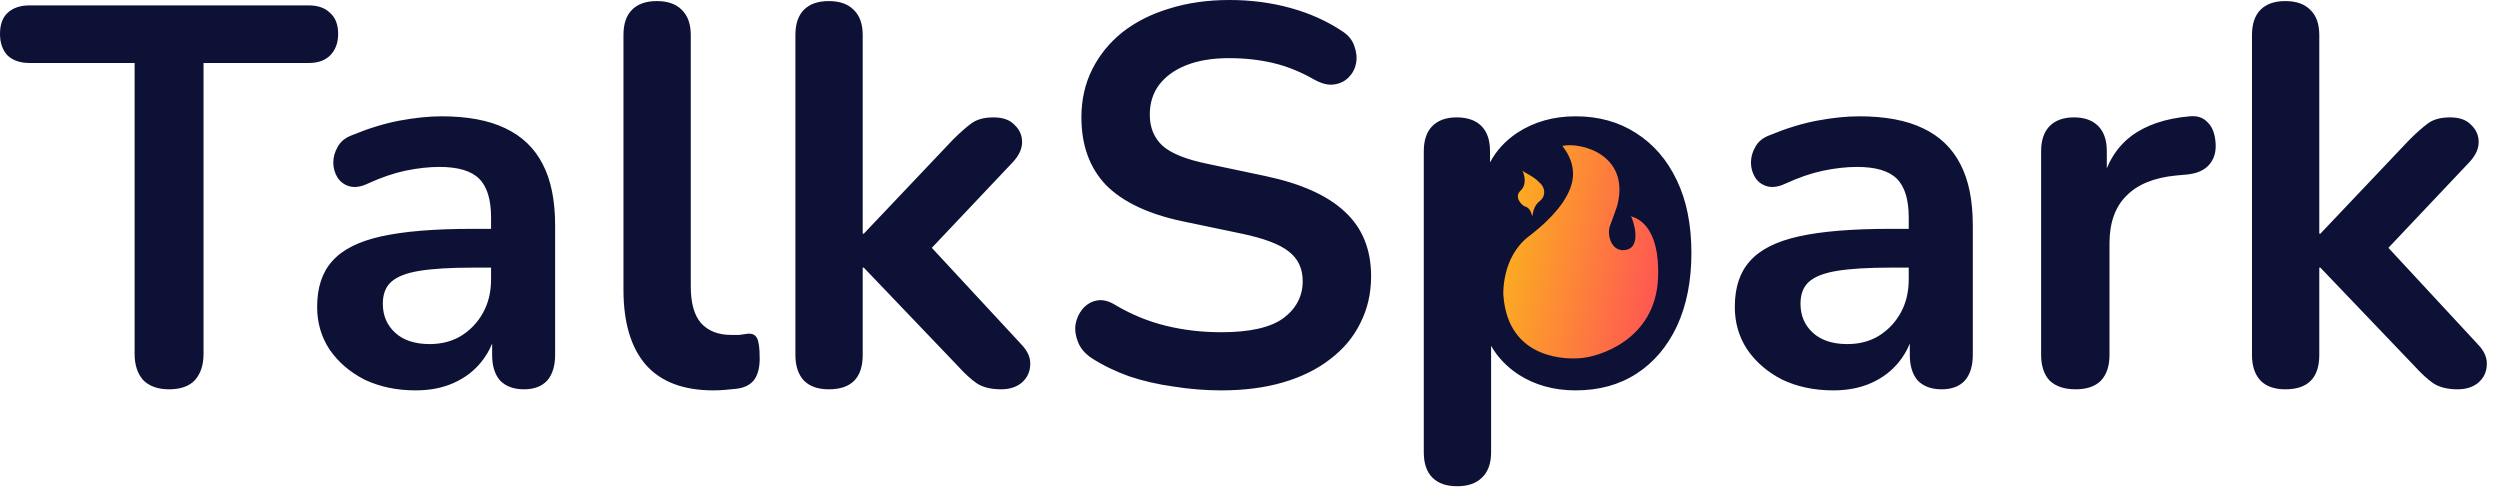
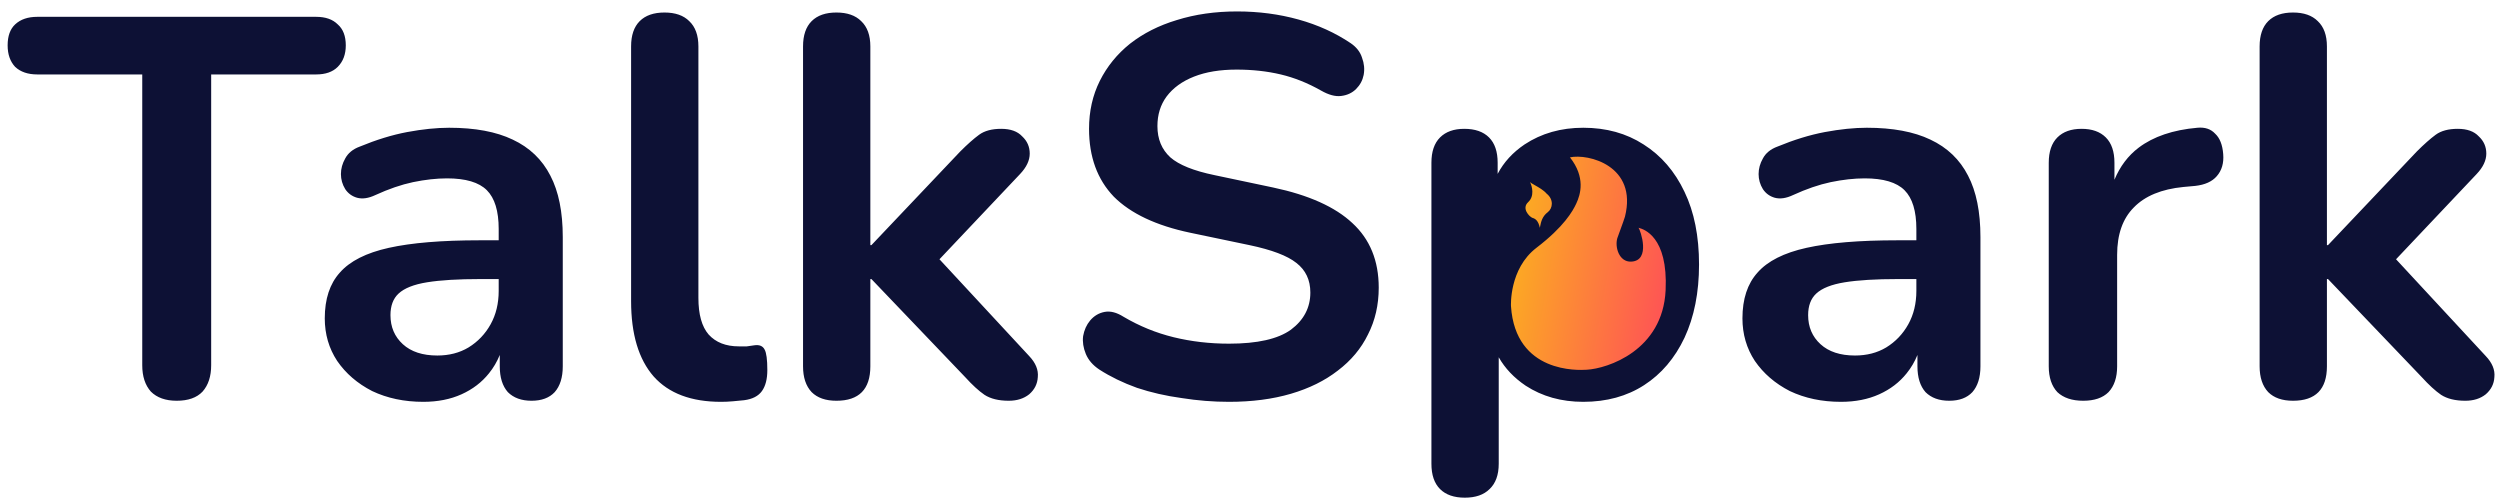
- <svg xmlns="http://www.w3.org/2000/svg" width="130" height="26" viewBox="0 0 130 26" fill="none">
-   <ellipse cx="82" cy="13" rx="5" ry="6" fill="url(#paint0_linear_209_12994)" />
-   <path fill-rule="evenodd" clip-rule="evenodd" d="M63.513 20.3C62.691 20.3 61.87 20.235 61.049 20.104C60.227 19.992 59.453 19.815 58.725 19.572C57.997 19.311 57.343 18.993 56.765 18.62C56.429 18.396 56.195 18.125 56.065 17.808C55.934 17.491 55.887 17.183 55.925 16.884C55.981 16.567 56.102 16.296 56.289 16.072C56.494 15.829 56.746 15.68 57.045 15.624C57.343 15.568 57.67 15.652 58.025 15.876C58.846 16.361 59.714 16.716 60.629 16.94C61.543 17.164 62.505 17.276 63.513 17.276C64.987 17.276 66.061 17.033 66.733 16.548C67.405 16.044 67.741 15.4 67.741 14.616C67.741 13.963 67.498 13.449 67.013 13.076C66.546 12.703 65.734 12.395 64.577 12.152L61.497 11.508C59.723 11.135 58.398 10.509 57.521 9.632C56.662 8.736 56.233 7.56 56.233 6.104C56.233 5.189 56.419 4.359 56.793 3.612C57.166 2.865 57.689 2.221 58.361 1.68C59.051 1.139 59.863 0.728 60.797 0.448C61.749 0.149 62.794 0 63.933 0C65.053 0 66.117 0.14 67.125 0.42C68.133 0.7 69.038 1.111 69.841 1.652C70.139 1.857 70.335 2.109 70.429 2.408C70.541 2.707 70.569 3.005 70.513 3.304C70.457 3.584 70.326 3.827 70.121 4.032C69.915 4.237 69.654 4.359 69.337 4.396C69.038 4.433 68.693 4.34 68.301 4.116C67.61 3.724 66.91 3.444 66.201 3.276C65.491 3.108 64.726 3.024 63.905 3.024C63.046 3.024 62.309 3.145 61.693 3.388C61.077 3.631 60.601 3.976 60.265 4.424C59.947 4.853 59.789 5.367 59.789 5.964C59.789 6.636 60.013 7.177 60.461 7.588C60.909 7.98 61.674 8.288 62.757 8.512L65.809 9.156C67.657 9.548 69.029 10.164 69.925 11.004C70.839 11.844 71.297 12.964 71.297 14.364C71.297 15.26 71.11 16.072 70.737 16.8C70.382 17.528 69.859 18.153 69.169 18.676C68.497 19.199 67.685 19.6 66.733 19.88C65.781 20.16 64.707 20.3 63.513 20.3ZM37.096 20.3C35.546 20.3 34.38 19.861 33.596 18.984C32.812 18.088 32.42 16.781 32.42 15.064V1.82C32.42 1.241 32.569 0.803 32.868 0.504C33.166 0.205 33.596 0.056 34.156 0.056C34.716 0.056 35.145 0.205 35.444 0.504C35.761 0.803 35.92 1.241 35.92 1.82V14.896C35.92 15.755 36.097 16.389 36.452 16.8C36.825 17.211 37.348 17.416 38.02 17.416H38.44L38.832 17.36C39.093 17.323 39.27 17.397 39.364 17.584C39.457 17.752 39.504 18.107 39.504 18.648C39.504 19.115 39.41 19.479 39.224 19.74C39.037 20.001 38.729 20.16 38.3 20.216C38.113 20.235 37.917 20.253 37.712 20.272C37.506 20.291 37.301 20.3 37.096 20.3ZM7.448 19.768C7.765 20.085 8.213 20.244 8.792 20.244C9.389 20.244 9.837 20.085 10.136 19.768C10.435 19.432 10.584 18.975 10.584 18.396V3.276H16.044C16.529 3.276 16.903 3.145 17.164 2.884C17.444 2.604 17.584 2.231 17.584 1.764C17.584 1.279 17.444 0.915 17.164 0.672C16.903 0.411 16.529 0.28 16.044 0.28H1.54C1.055 0.28 0.672 0.411 0.392 0.672C0.131 0.915 0 1.279 0 1.764C0 2.231 0.131 2.604 0.392 2.884C0.672 3.145 1.055 3.276 1.54 3.276H7V18.396C7 18.975 7.149 19.432 7.448 19.768ZM18.955 19.74C19.739 20.113 20.626 20.3 21.615 20.3C22.362 20.3 23.024 20.169 23.603 19.908C24.182 19.647 24.658 19.283 25.031 18.816C25.264 18.528 25.451 18.21 25.591 17.863V18.452C25.591 19.031 25.731 19.479 26.011 19.796C26.31 20.095 26.721 20.244 27.243 20.244C27.766 20.244 28.167 20.095 28.447 19.796C28.727 19.479 28.867 19.031 28.867 18.452V11.732C28.867 10.425 28.652 9.361 28.223 8.54C27.794 7.7 27.14 7.075 26.263 6.664C25.404 6.253 24.303 6.048 22.959 6.048C22.306 6.048 21.578 6.123 20.775 6.272C19.991 6.421 19.17 6.673 18.311 7.028C17.956 7.159 17.704 7.364 17.555 7.644C17.406 7.905 17.331 8.176 17.331 8.456C17.331 8.736 17.406 8.997 17.555 9.24C17.704 9.464 17.91 9.613 18.171 9.688C18.451 9.763 18.768 9.716 19.123 9.548C19.814 9.231 20.467 9.007 21.083 8.876C21.718 8.745 22.306 8.68 22.847 8.68C23.818 8.68 24.509 8.885 24.919 9.296C25.33 9.707 25.535 10.379 25.535 11.312V11.9H24.555C22.576 11.9 20.999 12.031 19.823 12.292C18.647 12.553 17.798 12.983 17.275 13.58C16.753 14.159 16.491 14.952 16.491 15.96C16.491 16.781 16.706 17.519 17.135 18.172C17.583 18.825 18.19 19.348 18.955 19.74ZM25.535 13.916V14.532C25.535 15.185 25.395 15.764 25.115 16.268C24.835 16.772 24.453 17.173 23.967 17.472C23.5 17.752 22.959 17.892 22.343 17.892C21.578 17.892 20.98 17.696 20.551 17.304C20.122 16.912 19.907 16.408 19.907 15.792C19.907 15.307 20.047 14.933 20.327 14.672C20.626 14.392 21.12 14.196 21.811 14.084C22.502 13.972 23.426 13.916 24.583 13.916H25.535ZM41.809 19.796C42.108 20.095 42.537 20.244 43.097 20.244C44.273 20.244 44.861 19.647 44.861 18.452V13.916H44.917L49.789 19.012C50.162 19.423 50.498 19.731 50.797 19.936C51.114 20.141 51.534 20.244 52.057 20.244C52.486 20.244 52.841 20.132 53.121 19.908C53.401 19.665 53.55 19.367 53.569 19.012C53.606 18.639 53.457 18.275 53.121 17.92L48.455 12.887L52.645 8.456C52.981 8.101 53.149 7.747 53.149 7.392C53.149 7.037 53.018 6.739 52.757 6.496C52.514 6.235 52.15 6.104 51.665 6.104C51.18 6.104 50.797 6.207 50.517 6.412C50.237 6.617 49.91 6.907 49.537 7.28L44.917 12.152H44.861V1.82C44.861 1.241 44.702 0.803 44.385 0.504C44.086 0.205 43.657 0.056 43.097 0.056C42.537 0.056 42.108 0.205 41.809 0.504C41.51 0.803 41.361 1.241 41.361 1.82V18.452C41.361 19.031 41.51 19.479 41.809 19.796ZM74.485 24.836C74.784 25.135 75.213 25.284 75.773 25.284C76.333 25.284 76.762 25.135 77.061 24.836C77.378 24.537 77.537 24.099 77.537 23.52V17.983C77.864 18.559 78.331 19.051 78.937 19.46C79.796 20.02 80.794 20.3 81.933 20.3C83.146 20.3 84.201 20.011 85.097 19.432C85.993 18.853 86.693 18.032 87.197 16.968C87.701 15.885 87.953 14.616 87.953 13.16C87.953 11.685 87.701 10.425 87.197 9.38C86.693 8.316 85.984 7.495 85.069 6.916C84.173 6.337 83.127 6.048 81.933 6.048C80.775 6.048 79.758 6.337 78.881 6.916C78.266 7.331 77.799 7.841 77.481 8.447V7.868C77.481 7.289 77.332 6.851 77.033 6.552C76.734 6.253 76.305 6.104 75.745 6.104C75.204 6.104 74.784 6.253 74.485 6.552C74.186 6.851 74.037 7.289 74.037 7.868V23.52C74.037 24.099 74.186 24.537 74.485 24.836ZM95.334 20.3C94.344 20.3 93.458 20.113 92.674 19.74C91.909 19.348 91.302 18.825 90.854 18.172C90.424 17.519 90.21 16.781 90.21 15.96C90.21 14.952 90.471 14.159 90.994 13.58C91.516 12.983 92.366 12.553 93.542 12.292C94.718 12.031 96.295 11.9 98.274 11.9H99.254V11.312C99.254 10.379 99.049 9.707 98.638 9.296C98.227 8.885 97.537 8.68 96.566 8.68C96.025 8.68 95.436 8.745 94.802 8.876C94.186 9.007 93.532 9.231 92.842 9.548C92.487 9.716 92.17 9.763 91.89 9.688C91.629 9.613 91.423 9.464 91.274 9.24C91.124 8.997 91.05 8.736 91.05 8.456C91.05 8.176 91.124 7.905 91.274 7.644C91.423 7.364 91.675 7.159 92.03 7.028C92.888 6.673 93.71 6.421 94.494 6.272C95.296 6.123 96.025 6.048 96.678 6.048C98.022 6.048 99.123 6.253 99.982 6.664C100.859 7.075 101.513 7.7 101.942 8.54C102.371 9.361 102.586 10.425 102.586 11.732V18.452C102.586 19.031 102.446 19.479 102.166 19.796C101.886 20.095 101.485 20.244 100.962 20.244C100.439 20.244 100.029 20.095 99.73 19.796C99.45 19.479 99.31 19.031 99.31 18.452V17.863C99.169 18.21 98.983 18.528 98.75 18.816C98.376 19.283 97.9 19.647 97.322 19.908C96.743 20.169 96.081 20.3 95.334 20.3ZM99.254 14.532V13.916H98.302C97.144 13.916 96.221 13.972 95.53 14.084C94.839 14.196 94.344 14.392 94.046 14.672C93.766 14.933 93.626 15.307 93.626 15.792C93.626 16.408 93.841 16.912 94.27 17.304C94.699 17.696 95.296 17.892 96.062 17.892C96.678 17.892 97.219 17.752 97.686 17.472C98.171 17.173 98.554 16.772 98.834 16.268C99.114 15.764 99.254 15.185 99.254 14.532ZM106.586 19.796C106.904 20.095 107.352 20.244 107.93 20.244C108.509 20.244 108.948 20.095 109.246 19.796C109.545 19.479 109.694 19.031 109.694 18.452V12.656C109.694 11.592 109.984 10.771 110.562 10.192C111.141 9.595 112 9.24 113.138 9.128L113.754 9.072C114.258 9.016 114.632 8.848 114.874 8.568C115.136 8.269 115.248 7.887 115.21 7.42C115.173 6.935 115.033 6.58 114.79 6.356C114.566 6.113 114.258 6.011 113.866 6.048C112.597 6.16 111.58 6.505 110.814 7.084C110.264 7.5 109.844 8.056 109.554 8.752V7.868C109.554 7.289 109.405 6.851 109.106 6.552C108.808 6.253 108.388 6.104 107.846 6.104C107.305 6.104 106.885 6.253 106.586 6.552C106.288 6.851 106.138 7.289 106.138 7.868V18.452C106.138 19.031 106.288 19.479 106.586 19.796ZM118.839 20.244C118.279 20.244 117.85 20.095 117.551 19.796C117.253 19.479 117.103 19.031 117.103 18.452V1.82C117.103 1.241 117.253 0.803 117.551 0.504C117.85 0.205 118.279 0.056 118.839 0.056C119.399 0.056 119.829 0.205 120.127 0.504C120.445 0.803 120.603 1.241 120.603 1.82V12.152H120.659L125.279 7.28C125.653 6.907 125.979 6.617 126.259 6.412C126.539 6.207 126.922 6.104 127.407 6.104C127.893 6.104 128.257 6.235 128.499 6.496C128.761 6.739 128.891 7.037 128.891 7.392C128.891 7.747 128.723 8.101 128.387 8.456L124.197 12.887L128.863 17.92C129.199 18.275 129.349 18.639 129.311 19.012C129.293 19.367 129.143 19.665 128.863 19.908C128.583 20.132 128.229 20.244 127.799 20.244C127.277 20.244 126.857 20.141 126.539 19.936C126.241 19.731 125.905 19.423 125.531 19.012L120.659 13.916H120.603V18.452C120.603 19.647 120.015 20.244 118.839 20.244ZM81.242 7.587C82.178 7.38 84.769 8.014 84.102 10.671C84.102 10.671 83.983 11.047 83.704 11.79C83.566 12.256 83.799 13.037 84.425 13.009C85.466 12.963 84.902 11.366 84.808 11.25C84.813 11.251 84.82 11.253 84.829 11.256C85.052 11.318 86.35 11.679 86.216 14.502C86.067 17.635 83.191 18.574 82.112 18.63L82.094 18.631C81.706 18.653 78.406 18.839 78.174 15.325C78.174 15.325 78.068 13.382 79.501 12.288C80.933 11.194 81.391 10.373 81.565 10C81.799 9.506 82.057 8.622 81.242 7.587ZM84.808 11.25C84.799 11.247 84.795 11.245 84.798 11.243C84.799 11.243 84.8 11.243 84.802 11.244C84.803 11.245 84.805 11.247 84.808 11.25ZM79.161 8.864L79.152 8.846C79.153 8.849 79.155 8.853 79.157 8.856C79.158 8.859 79.16 8.861 79.161 8.864ZM79.161 8.864C79.277 9.095 79.408 9.601 79.067 9.917C78.717 10.241 79.122 10.668 79.289 10.733C79.437 10.773 79.596 10.879 79.675 11.25C79.682 11.222 79.689 11.189 79.696 11.153C79.735 10.958 79.795 10.658 80.086 10.44C80.348 10.244 80.413 9.78 80.028 9.473C79.875 9.294 79.622 9.151 79.427 9.04C79.298 8.967 79.194 8.909 79.161 8.864Z" fill="#0D1135" />
-   <defs>
-     <linearGradient id="paint0_linear_209_12994" x1="77" y1="7" x2="88.785" y2="9.132" gradientUnits="userSpaceOnUse">
-       <stop stop-color="#FBC513" />
-       <stop offset="1" stop-color="#FF475C" />
+ <svg xmlns="http://www.w3.org/2000/svg" width="130" height="26" viewBox="0 0 130 26" fill="none" version="1.1" id="svg2">
+   <ellipse cx="82.198" cy="13.595" rx="5" ry="6" fill="url(#paint0_linear_209_12994)" id="ellipse1" style="fill:url(#paint0_linear_209_12994)" />
+   <path fill-rule="evenodd" clip-rule="evenodd" d="m 63.91,20.895 c -0.821,0 -1.643,-0.065 -2.464,-0.196 -0.821,-0.112 -1.596,-0.289 -2.324,-0.532 -0.728,-0.261 -1.381,-0.579 -1.96,-0.952 -0.336,-0.224 -0.569,-0.495 -0.7,-0.812 -0.131,-0.317 -0.177,-0.625 -0.14,-0.924 0.056,-0.317 0.177,-0.588 0.364,-0.812 0.205,-0.243 0.457,-0.392 0.756,-0.448 0.299,-0.056 0.625,0.028 0.98,0.252 0.821,0.485 1.689,0.84 2.604,1.064 0.915,0.224 1.876,0.336 2.884,0.336 1.475,0 2.548,-0.243 3.22,-0.728 0.672,-0.504 1.008,-1.148 1.008,-1.932 0,-0.653 -0.243,-1.167 -0.728,-1.54 -0.467,-0.373 -1.279,-0.681 -2.436,-0.924 l -3.08,-0.644 c -1.773,-0.373 -3.099,-0.999 -3.976,-1.876 -0.859,-0.896 -1.288,-2.072 -1.288,-3.528 0,-0.915 0.187,-1.745 0.56,-2.492 0.373,-0.747 0.896,-1.391 1.568,-1.932 0.691,-0.541 1.503,-0.952 2.436,-1.232 0.952,-0.299 1.997,-0.448 3.136,-0.448 1.12,0 2.184,0.14 3.192,0.42 1.008,0.28 1.913,0.691 2.716,1.232 0.299,0.205 0.495,0.457 0.588,0.756 0.112,0.299 0.14,0.597 0.084,0.896 -0.056,0.28 -0.187,0.523 -0.392,0.728 -0.205,0.205 -0.467,0.327 -0.784,0.364 -0.299,0.037 -0.644,-0.056 -1.036,-0.28 -0.691,-0.392 -1.391,-0.672 -2.1,-0.84 -0.709,-0.168 -1.475,-0.252 -2.296,-0.252 -0.859,0 -1.596,0.121 -2.212,0.364 -0.616,0.243 -1.092,0.588 -1.428,1.036 -0.317,0.429 -0.476,0.943 -0.476,1.54 0,0.672 0.224,1.213 0.672,1.624 0.448,0.392 1.213,0.7 2.296,0.924 l 3.052,0.644 c 1.848,0.392 3.22,1.008 4.116,1.848 0.915,0.84 1.372,1.96 1.372,3.36 0,0.896 -0.187,1.708 -0.56,2.436 -0.355,0.728 -0.877,1.353 -1.568,1.876 -0.672,0.523 -1.484,0.924 -2.436,1.204 -0.952,0.28 -2.025,0.42 -3.22,0.42 z m -26.417,0 c -1.549,0 -2.716,-0.439 -3.5,-1.316 -0.784,-0.896 -1.176,-2.203 -1.176,-3.92 V 2.415 c 0,-0.579 0.149,-1.017 0.448,-1.316 0.299,-0.299 0.728,-0.448 1.288,-0.448 0.56,0 0.989,0.149 1.288,0.448 0.317,0.299 0.476,0.737 0.476,1.316 V 15.491 c 0,0.859 0.177,1.493 0.532,1.904 0.373,0.411 0.896,0.616 1.568,0.616 h 0.42 l 0.392,-0.056 c 0.261,-0.037 0.439,0.037 0.532,0.224 0.093,0.168 0.14,0.523 0.14,1.064 0,0.467 -0.093,0.831 -0.28,1.092 -0.187,0.261 -0.495,0.42 -0.924,0.476 -0.187,0.019 -0.383,0.037 -0.588,0.056 -0.205,0.019 -0.411,0.028 -0.616,0.028 z m -29.648,-0.532 c 0.317,0.317 0.765,0.476 1.344,0.476 0.597,0 1.045,-0.159 1.344,-0.476 0.299,-0.336 0.448,-0.793 0.448,-1.372 V 3.871 h 5.46 c 0.485,0 0.859,-0.131 1.12,-0.392 0.28,-0.28 0.42,-0.653 0.42,-1.12 0,-0.485 -0.14,-0.849 -0.42,-1.092 -0.261,-0.261 -0.635,-0.392 -1.12,-0.392 H 1.937 c -0.485,0 -0.868,0.131 -1.148,0.392 -0.261,0.243 -0.392,0.607 -0.392,1.092 0,0.467 0.131,0.84 0.392,1.12 0.28,0.261 0.663,0.392 1.148,0.392 h 5.46 V 18.991 c 0,0.579 0.149,1.036 0.448,1.372 z m 11.507,-0.028 c 0.784,0.373 1.671,0.56 2.66,0.56 0.747,0 1.409,-0.131 1.988,-0.392 0.579,-0.261 1.055,-0.625 1.428,-1.092 0.233,-0.288 0.419,-0.606 0.56,-0.953 v 0.589 c 0,0.579 0.14,1.027 0.42,1.344 0.299,0.299 0.709,0.448 1.232,0.448 0.523,0 0.924,-0.149 1.204,-0.448 0.28,-0.317 0.42,-0.765 0.42,-1.344 v -6.72 c 0,-1.307 -0.215,-2.371 -0.644,-3.192 -0.429,-0.84 -1.083,-1.465 -1.96,-1.876 -0.859,-0.411 -1.96,-0.616 -3.304,-0.616 -0.653,0 -1.381,0.075 -2.184,0.224 -0.784,0.149 -1.605,0.401 -2.464,0.756 -0.355,0.131 -0.607,0.336 -0.756,0.616 -0.149,0.261 -0.224,0.532 -0.224,0.812 0,0.28 0.075,0.541 0.224,0.784 0.149,0.224 0.355,0.373 0.616,0.448 0.28,0.075 0.597,0.028 0.952,-0.14 0.691,-0.317 1.344,-0.541 1.96,-0.672 0.635,-0.131 1.223,-0.196 1.764,-0.196 0.971,0 1.661,0.205 2.072,0.616 0.411,0.411 0.616,1.083 0.616,2.016 v 0.588 h -0.98 c -1.979,0 -3.556,0.131 -4.732,0.392 -1.176,0.261 -2.025,0.691 -2.548,1.288 -0.523,0.579 -0.784,1.372 -0.784,2.38 0,0.821 0.215,1.559 0.644,2.212 0.448,0.653 1.055,1.176 1.82,1.568 z m 6.58,-5.824 v 0.616 c 0,0.653 -0.14,1.232 -0.42,1.736 -0.28,0.504 -0.663,0.905 -1.148,1.204 -0.467,0.28 -1.008,0.42 -1.624,0.42 -0.765,0 -1.363,-0.196 -1.792,-0.588 -0.429,-0.392 -0.644,-0.896 -0.644,-1.512 0,-0.485 0.14,-0.859 0.42,-1.12 0.299,-0.28 0.793,-0.476 1.484,-0.588 0.691,-0.112 1.615,-0.168 2.772,-0.168 z m 16.274,5.88 c 0.299,0.299 0.728,0.448 1.288,0.448 1.176,0 1.764,-0.597 1.764,-1.792 v -4.536 h 0.056 l 4.872,5.096 c 0.373,0.411 0.709,0.719 1.008,0.924 0.317,0.205 0.737,0.308 1.26,0.308 0.429,0 0.784,-0.112 1.064,-0.336 0.28,-0.243 0.429,-0.541 0.448,-0.896 0.037,-0.373 -0.112,-0.737 -0.448,-1.092 l -4.666,-5.033 4.19,-4.431 c 0.336,-0.355 0.504,-0.709 0.504,-1.064 0,-0.355 -0.131,-0.653 -0.392,-0.896 -0.243,-0.261 -0.607,-0.392 -1.092,-0.392 -0.485,0 -0.868,0.103 -1.148,0.308 -0.28,0.205 -0.607,0.495 -0.98,0.868 l -4.62,4.872 h -0.056 V 2.415 c 0,-0.579 -0.159,-1.017 -0.476,-1.316 -0.299,-0.299 -0.728,-0.448 -1.288,-0.448 -0.56,0 -0.989,0.149 -1.288,0.448 -0.299,0.299 -0.448,0.737 -0.448,1.316 V 19.047 c 0,0.579 0.149,1.027 0.448,1.344 z m 32.676,5.04 c 0.299,0.299 0.728,0.448 1.288,0.448 0.56,0 0.989,-0.149 1.288,-0.448 0.317,-0.299 0.476,-0.737 0.476,-1.316 v -5.537 c 0.327,0.576 0.794,1.068 1.4,1.477 0.859,0.56 1.857,0.84 2.996,0.84 1.213,0 2.268,-0.289 3.164,-0.868 0.896,-0.579 1.596,-1.4 2.1,-2.464 0.504,-1.083 0.756,-2.352 0.756,-3.808 0,-1.475 -0.252,-2.735 -0.756,-3.78 -0.504,-1.064 -1.213,-1.885 -2.128,-2.464 -0.896,-0.579 -1.941,-0.868 -3.136,-0.868 -1.157,0 -2.175,0.289 -3.052,0.868 -0.615,0.415 -1.082,0.925 -1.4,1.531 v -0.579 c 0,-0.579 -0.149,-1.017 -0.448,-1.316 -0.299,-0.299 -0.728,-0.448 -1.288,-0.448 -0.541,0 -0.961,0.149 -1.26,0.448 -0.299,0.299 -0.448,0.737 -0.448,1.316 V 24.115 c 0,0.579 0.149,1.017 0.448,1.316 z m 20.849,-4.536 c -0.989,0 -1.876,-0.187 -2.66,-0.56 -0.765,-0.392 -1.372,-0.915 -1.82,-1.568 -0.429,-0.653 -0.644,-1.391 -0.644,-2.212 0,-1.008 0.261,-1.801 0.784,-2.38 0.523,-0.597 1.372,-1.027 2.548,-1.288 1.176,-0.261 2.753,-0.392 4.732,-0.392 h 0.98 v -0.588 c 0,-0.933 -0.205,-1.605 -0.616,-2.016 -0.411,-0.411 -1.101,-0.616 -2.072,-0.616 -0.541,0 -1.129,0.065 -1.764,0.196 -0.616,0.131 -1.269,0.355 -1.96,0.672 -0.355,0.168 -0.672,0.215 -0.952,0.14 -0.261,-0.075 -0.467,-0.224 -0.616,-0.448 -0.149,-0.243 -0.224,-0.504 -0.224,-0.784 0,-0.28 0.075,-0.551 0.224,-0.812 0.149,-0.28 0.401,-0.485 0.756,-0.616 0.859,-0.355 1.68,-0.607 2.464,-0.756 0.803,-0.149 1.531,-0.224 2.184,-0.224 1.344,0 2.445,0.205 3.304,0.616 0.877,0.411 1.531,1.036 1.96,1.876 0.429,0.821 0.644,1.885 0.644,3.192 v 6.72 c 0,0.579 -0.14,1.027 -0.42,1.344 -0.28,0.299 -0.681,0.448 -1.204,0.448 -0.523,0 -0.933,-0.149 -1.232,-0.448 -0.28,-0.317 -0.42,-0.765 -0.42,-1.344 v -0.589 c -0.141,0.347 -0.327,0.665 -0.56,0.953 -0.373,0.467 -0.849,0.831 -1.428,1.092 -0.579,0.261 -1.241,0.392 -1.988,0.392 z m 3.92,-5.768 v -0.616 h -0.952 c -1.157,0 -2.081,0.056 -2.772,0.168 -0.691,0.112 -1.185,0.308 -1.484,0.588 -0.28,0.261 -0.42,0.635 -0.42,1.12 0,0.616 0.215,1.12 0.644,1.512 0.429,0.392 1.027,0.588 1.792,0.588 0.616,0 1.157,-0.14 1.624,-0.42 0.485,-0.299 0.868,-0.7 1.148,-1.204 0.28,-0.504 0.42,-1.083 0.42,-1.736 z m 7.332,5.264 c 0.318,0.299 0.766,0.448 1.344,0.448 0.579,0 1.018,-0.149 1.316,-0.448 0.299,-0.317 0.448,-0.765 0.448,-1.344 v -5.796 c 0,-1.064 0.29,-1.885 0.868,-2.464 0.579,-0.597 1.438,-0.952 2.576,-1.064 l 0.616,-0.056 c 0.504,-0.056 0.878,-0.224 1.12,-0.504 0.262,-0.299 0.374,-0.681 0.336,-1.148 -0.037,-0.485 -0.177,-0.84 -0.42,-1.064 -0.224,-0.243 -0.532,-0.345 -0.924,-0.308 -1.269,0.112 -2.286,0.457 -3.052,1.036 -0.55,0.416 -0.97,0.972 -1.26,1.668 v -0.884 c 0,-0.579 -0.149,-1.017 -0.448,-1.316 -0.298,-0.299 -0.718,-0.448 -1.26,-0.448 -0.541,0 -0.961,0.149 -1.26,0.448 -0.298,0.299 -0.448,0.737 -0.448,1.316 V 19.047 c 0,0.579 0.15,1.027 0.448,1.344 z m 12.253,0.448 c -0.56,0 -0.989,-0.149 -1.288,-0.448 -0.298,-0.317 -0.448,-0.765 -0.448,-1.344 V 2.415 c 0,-0.579 0.15,-1.017 0.448,-1.316 0.299,-0.299 0.728,-0.448 1.288,-0.448 0.56,0 0.99,0.149 1.288,0.448 0.318,0.299 0.476,0.737 0.476,1.316 V 12.747 h 0.056 l 4.62,-4.872 c 0.374,-0.373 0.7,-0.663 0.98,-0.868 0.28,-0.205 0.663,-0.308 1.148,-0.308 0.486,0 0.85,0.131 1.092,0.392 0.262,0.243 0.392,0.541 0.392,0.896 0,0.355 -0.168,0.709 -0.504,1.064 l -4.19,4.431 4.666,5.033 c 0.336,0.355 0.486,0.719 0.448,1.092 -0.018,0.355 -0.168,0.653 -0.448,0.896 -0.28,0.224 -0.634,0.336 -1.064,0.336 -0.522,0 -0.942,-0.103 -1.26,-0.308 -0.298,-0.205 -0.634,-0.513 -1.008,-0.924 l -4.872,-5.096 h -0.056 v 4.536 c 0,1.195 -0.588,1.792 -1.764,1.792 z M 81.638,8.183 c 0.937,-0.207 3.527,0.427 2.86,3.084 0,0 -0.119,0.376 -0.398,1.119 -0.137,0.466 0.095,1.246 0.721,1.219 1.041,-0.046 0.477,-1.644 0.383,-1.76 0.005,0.002 0.013,0.004 0.022,0.006 0.223,0.062 1.521,0.423 1.386,3.246 -0.149,3.134 -3.025,4.072 -4.104,4.129 l -0.018,0.001 c -0.388,0.022 -3.687,0.208 -3.919,-3.306 0,0 -0.107,-1.942 1.326,-3.037 1.433,-1.094 1.89,-1.915 2.064,-2.288 0.234,-0.494 0.492,-1.378 -0.323,-2.413 z m 3.566,3.662 c -0.009,-0.003 -0.013,-0.005 -0.01,-0.006 9e-4,-5e-4 0.002,-3e-4 0.004,6e-4 0.002,10e-4 0.004,0.003 0.006,0.006 z m -5.646,-2.386 -0.009,-0.018 c 10e-4,0.003 0.003,0.007 0.004,0.011 0.001,0.002 0.003,0.005 0.005,0.007 z m 0,0 c 0.116,0.231 0.247,0.738 -0.094,1.053 -0.35,0.324 0.054,0.751 0.222,0.817 0.148,0.039 0.307,0.145 0.385,0.516 0.007,-0.028 0.014,-0.06 0.021,-0.097 0.039,-0.195 0.1,-0.495 0.39,-0.713 0.261,-0.196 0.327,-0.66 -0.059,-0.967 -0.153,-0.179 -0.406,-0.322 -0.601,-0.432 -0.129,-0.073 -0.233,-0.132 -0.265,-0.177 z" fill="#0d1135" id="path1" />
+   <defs id="defs2">
+     <linearGradient id="paint0_linear_209_12994" x1="77" y1="7" x2="88.785" y2="9.132" gradientUnits="userSpaceOnUse" gradientTransform="translate(0.1984733,0.5954198)">
+       <stop stop-color="#FBC513" id="stop1" />
+       <stop offset="1" stop-color="#FF475C" id="stop2" />
    </linearGradient>
  </defs>
</svg>
